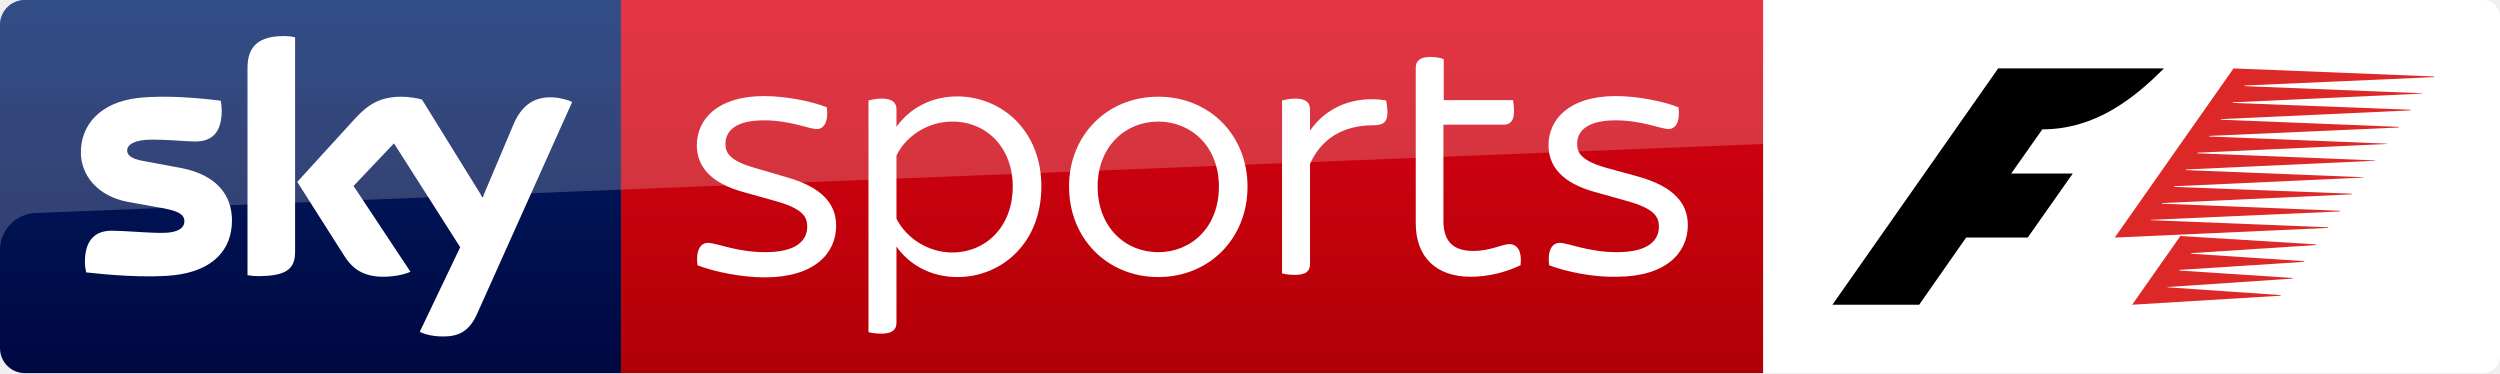
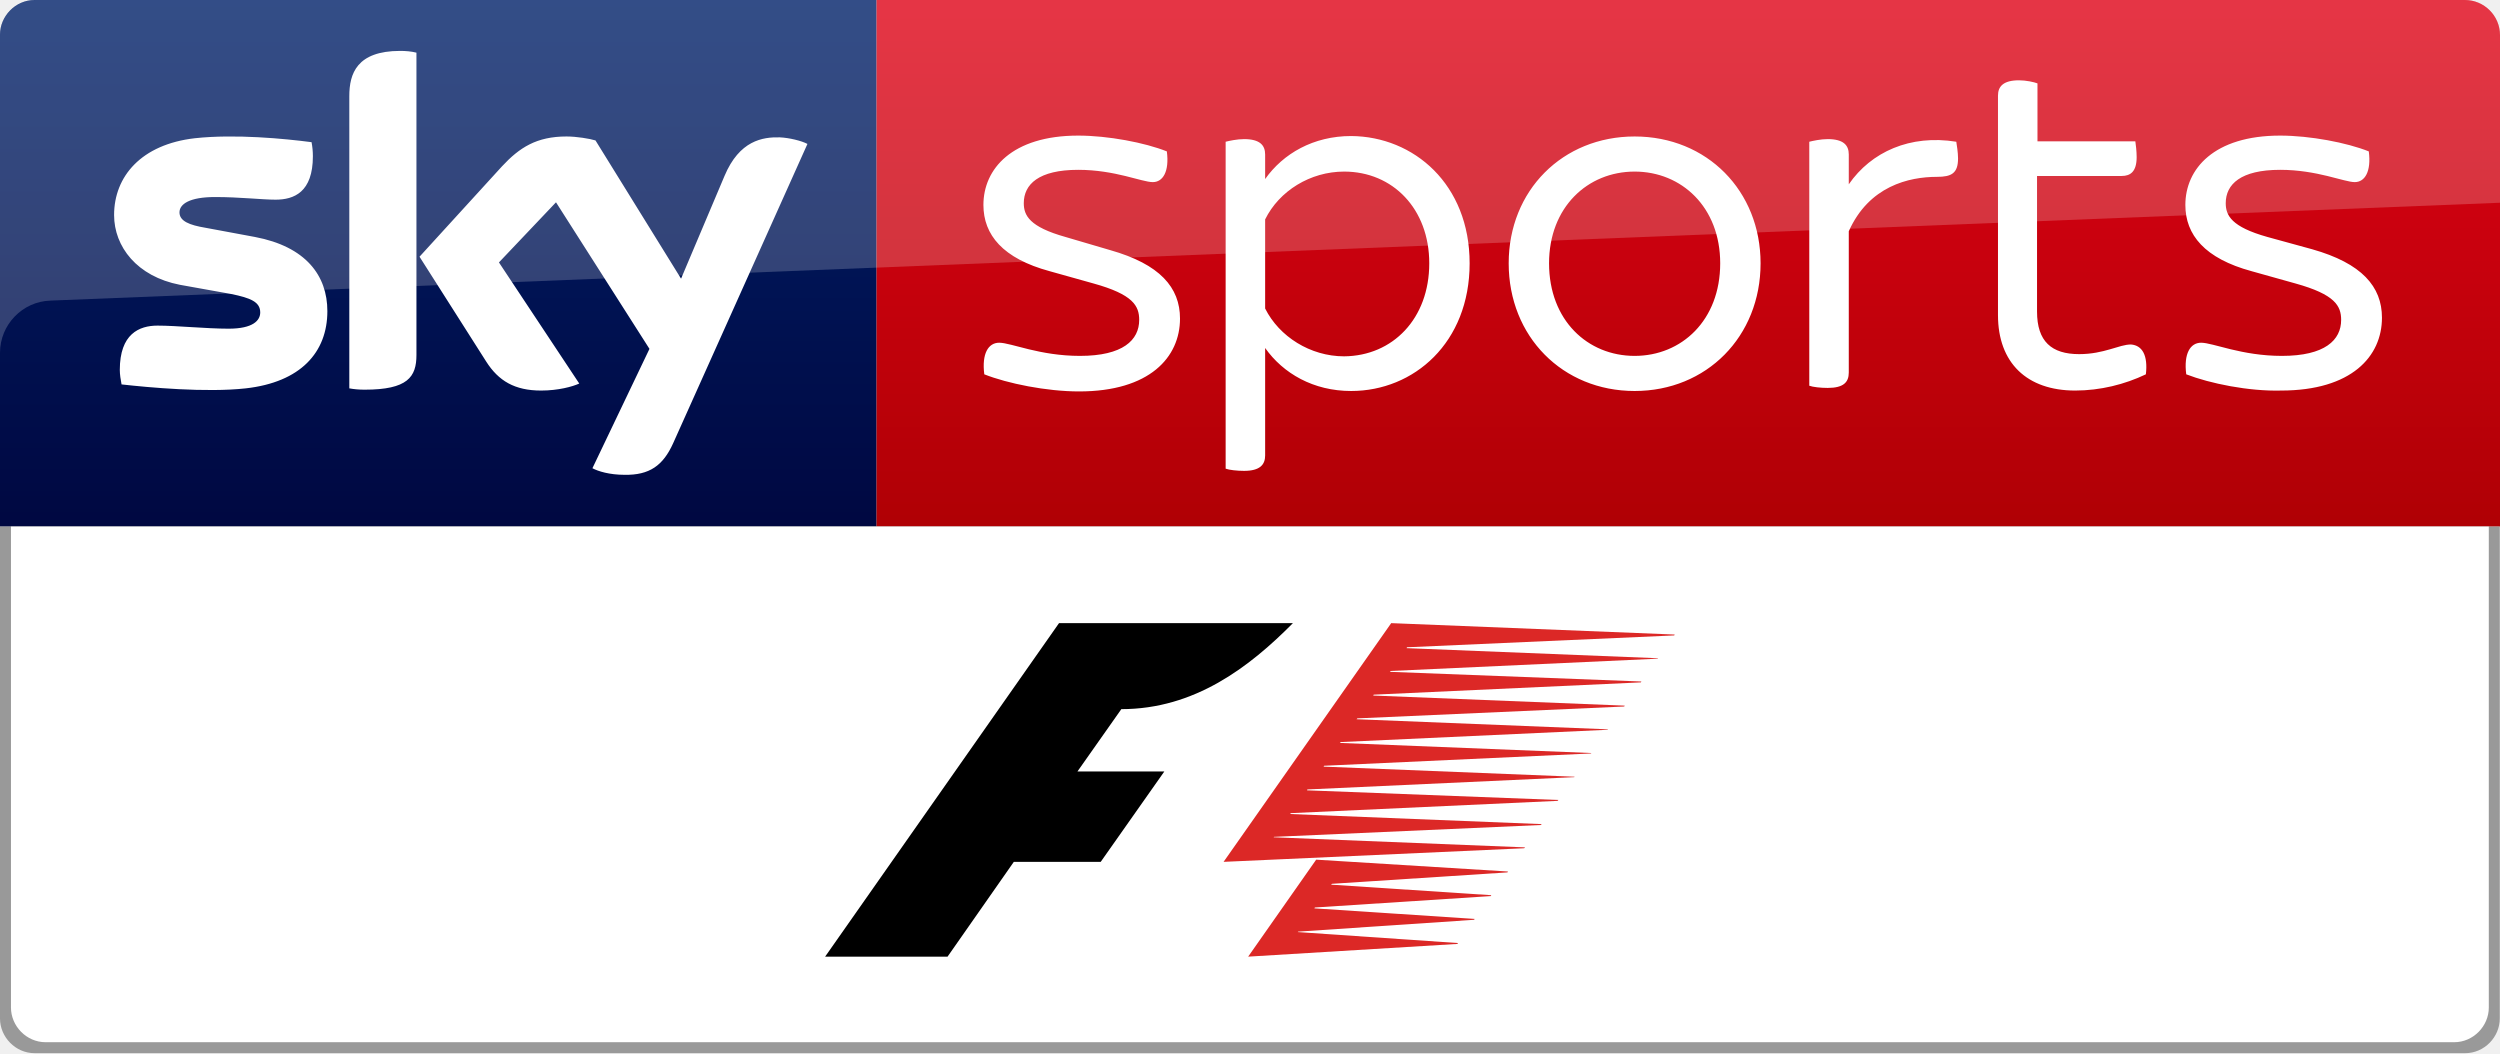
- <svg xmlns="http://www.w3.org/2000/svg" width="212.72mm" height="31.75mm" version="1.1" viewBox="0 0 212.72 31.75">
-   <defs>
-     <linearGradient id="b" x1="99.851" x2="99.851" y1="138.67" y2="-27.096" gradientUnits="userSpaceOnUse">
-       <stop stop-color="#00043b" offset="0" />
-       <stop stop-color="#002672" offset="1" />
-     </linearGradient>
-     <linearGradient id="a" x1="-8599.2" x2="-8599.2" y1="-4719.4" y2="-4553.6" gradientTransform="rotate(180 -4107.9 -2290.4)" gradientUnits="userSpaceOnUse">
-       <stop stop-color="#a80002" offset="0" />
-       <stop stop-color="#ea021a" offset="1" />
-     </linearGradient>
-   </defs>
-   <g transform="translate(258.5 -49.804)">
-     <g transform="matrix(.26458 0 0 .26458 -258.5 49.804)">
-       <path d="m798.5 120c3 0 5.5-2.5 5.5-5.5v-109c0-3-2.5-5.5-5.5-5.5h-231.5v120z" fill="#fff" />
-       <path d="m695.9 22c-9.9 10-22.4 19.6-39.1 19.6l-10 14.2h19.8l-14.5 20.6h-19.8l-15.1 21.6h-27.9l53.3-76z" />
-       <path d="m697 92.4 36.5 2.5-0.1 0.2-47.7 2.9 15.5-22.1 43.7 2.7-0.1 0.2-40 2.6-0.2 0.2 36.5 2.4-0.1 0.2-40.1 2.6-0.1 0.2 36.5 2.4-0.1 0.2-40.1 2.7zm85.8-67.6-60.9 2.7-0.1 0.2 57.3 2.3-0.1 0.1-60.8 2.8-0.2 0.2 57.3 2.2-0.1 0.2-60.9 2.8-0.1 0.2 57.3 2.3-0.1 0.2-60.8 2.7-0.2 0.2 57.3 2.3-0.1 0.1-60.8 2.8-0.2 0.2 57.3 2.3-0.1 0.1-60.8 2.8-0.1 0.2 57.2 2.3-0.1 0.1-60.8 2.8-0.1 0.2 57.3 2.2-0.2 0.2-60.8 2.8-0.1 0.2 57.3 2.3-0.2 0.2-60.8 2.7-0.1 0.1 57.3 2.3-0.2 0.2-68.5 3.1 38.2-54.4 64.6 2.6z" fill="#dc2826" />
-       <path d="m199.7 0h367.3v120h-367.3z" fill="url(#a)" />
-       <path d="m199.7 120h-191.7c-4.4 0-8-3.6-8-8v-104.1c0-4.2 3.5-7.9 7.9-7.9h191.8z" fill="url(#b)" />
-       <path d="m135 106.7c1.3 0.7 3.9 1.5 7.3 1.5 5.7 0.1 8.8-2.1 11.1-7.2l30.6-68.2c-1.3-0.7-4.1-1.4-6.3-1.5-3.9-0.1-9.2 0.7-12.6 8.8l-9.9 23.4-19.5-31.5c-1.3-0.4-4.3-0.9-6.6-0.9-6.8 0-10.7 2.5-14.7 6.8l-18.8 20.6 15.2 23.9c2.8 4.4 6.5 6.6 12.5 6.6 3.9 0 7.2-0.9 8.7-1.6l-18.3-27.6 13-13.7 21.3 33.4zm-40.1-25.8c0 5-2 7.9-11.8 7.9-1.3 0-2.4-0.1-3.5-0.3v-66.6c0-5.1 1.7-10.3 11.6-10.3 1.2 0 2.5 0.1 3.7 0.4zm-20.3-10c0 9.4-6.1 16.2-18.6 17.6-9 1-22.1-0.2-28.3-0.9-0.2-1-0.4-2.3-0.4-3.3 0-8.2 4.4-10.1 8.6-10.1 4.3 0 11.1 0.7 16.2 0.7 5.6 0 7.2-1.9 7.2-3.7 0-2.4-2.2-3.3-6.6-4.2l-11.7-2.1c-9.8-1.9-15-8.7-15-15.9 0-8.8 6.2-16.1 18.4-17.5 9.2-1 20.5 0.1 26.6 0.9 0.2 1.1 0.3 2.1 0.3 3.2 0 8.2-4.3 9.9-8.5 9.9-3.2 0-8.1-0.6-13.8-0.6-5.8 0-8.1 1.6-8.1 3.5 0 2 2.3 2.9 5.9 3.5l11.3 2.1c11.6 2.2 16.5 8.8 16.5 16.9m149.7 14.4c-0.6-4.7 0.9-7.2 3.4-7.2 2.7 0 9.2 3 18.4 3 9.8 0 13.5-3.6 13.5-8.2 0-3.2-1.4-5.8-10.4-8.3l-10-2.8c-10.7-2.9-15.1-8.3-15.1-15.1 0-8.2 6.5-15.8 21.6-15.8 6.8 0 15.2 1.6 20.2 3.6 0.6 4.6-0.9 7-3.2 7-2.5 0-8.6-2.8-17-2.8-9 0-12.4 3.3-12.4 7.6 0 2.8 1.3 5.4 9.5 7.7l10.2 3c11.3 3.2 15.9 8.5 15.9 15.6 0 8.8-6.9 16.6-23 16.6-7.4 0-16.3-1.8-21.6-3.9m110.6-25.3c0 18.1-12.7 29.1-27 29.1-8.6 0-15.5-4-19.6-9.8v24.5c0 2.1-1.2 3.5-4.8 3.5-1.6 0-3.4-0.2-4.2-0.5v-74.5c0.8-0.2 2.6-0.6 4.2-0.6 3.6 0 4.8 1.4 4.8 3.5v5.6c4.1-5.8 11-9.8 19.6-9.8 14.3 0.1 27 11 27 29m-9.2 0c0-12.4-8.3-20.9-19.4-20.9-7.7 0-14.8 4.4-18 10.9v20.3c3.2 6.4 10.3 10.9 18 10.9 11.1-0.1 19.4-8.6 19.4-21.2m18.1 0c0-16.6 12.3-28.9 28.7-28.9 16.5 0 28.7 12.4 28.7 28.9 0 16.7-12.3 29.1-28.7 29.1s-28.7-12.4-28.7-29.1m48.2 0c0-12.8-8.8-20.9-19.5-20.9s-19.5 8.1-19.5 20.9c0 13 8.8 21.1 19.5 21.1s19.5-8.1 19.5-21.1m54.2-23.9c0 3.4-1.5 4.2-4.8 4.2-6.4 0-15.5 2.1-20.1 12.4v32.2c0 2.2-1.2 3.5-4.8 3.5-1.6 0-3.4-0.2-4.2-0.5v-55.6c0.8-0.2 2.6-0.6 4.2-0.6 3.6 0 4.8 1.4 4.8 3.5v6.8c5.1-7.4 14-11.4 24.5-9.7 0.1 0.7 0.4 2.4 0.4 3.8m52 49.2c-0.6-4.7 0.9-7.2 3.4-7.2 2.7 0 9.2 3 18.4 3 9.8 0 13.5-3.6 13.5-8.2 0-3.2-1.4-5.8-10.4-8.3l-10-2.8c-10.7-2.9-15.1-8.3-15.1-15.1 0-8.2 6.5-15.8 21.6-15.8 6.8 0 15.2 1.6 20.2 3.6 0.6 4.6-0.9 7-3.2 7-2.4 0-8.6-2.8-17-2.8-9 0-12.4 3.3-12.4 7.6 0 2.8 1.3 5.4 9.5 7.7l10.2 2.8c11.3 3.2 15.9 8.5 15.9 15.6 0 8.8-6.9 16.6-23 16.6-7.3 0.2-16.2-1.6-21.6-3.7m-9.2 0c-4.8 2.3-10.4 3.7-16.1 3.7-11 0-17.6-6.3-17.6-17.2v-50c0-2.1 1.2-3.5 4.8-3.5 1.6 0 3.4 0.4 4.2 0.7v13.2h22.3c0.1 0.7 0.3 2.2 0.3 3.6 0 3.3-1.4 4.3-3.4 4.3h-19.3v30.9c0 6.8 3.3 9.7 9.6 9.7 5.7 0 9.1-2.2 11.8-2.2 2.6 0.2 3.9 2.5 3.4 6.8" fill="#fff" />
-       <path d="m8 0h559v46.3l-555.5 22.2c-6.4 0.2-11.5 5.5-11.5 11.9v-72.4c0-4.4 3.6-8 8-8z" fill="#fff" opacity=".2" />
-     </g>
+ <svg xmlns="http://www.w3.org/2000/svg" id="svg20" width="569.7" height="240" version="1.1" viewBox="0 0 569.7 240">
+   <linearGradient id="a" x1="-8600.5" x2="-8600.5" y1="-4719.1" y2="-4553.4" gradientTransform="rotate(180 -4107.9 -2290.2)" gradientUnits="userSpaceOnUse">
+     <stop id="stop2" stop-color="#a80002" offset="0" />
+     <stop id="stop4" stop-color="#ea021a" offset="1" />
+   </linearGradient>
+   <path id="path7" d="m199.7 0h362c4.4 0 8 3.6 8 8v112h-370z" fill="url(#a)" />
+   <linearGradient id="b" x1="99.851" x2="99.851" y1="138.67" y2="-27.096" gradientUnits="userSpaceOnUse">
+     <stop id="stop9" stop-color="#00043b" offset="0" />
+     <stop id="stop11" stop-color="#002672" offset="1" />
+   </linearGradient>
+   <path id="path14" d="M 199.7,120 H 0 V 7.9 C 0,3.7 3.5,0 7.9,0 h 191.8 z" fill="url(#b)" />
+   <path id="path16" d="m8 0h553.7c4.4 0 8 3.6 8 8v38.2l-558.2 22.3c-6.4 0.2-11.5 5.5-11.5 11.9v-72.4c0-4.4 3.6-8 8-8z" fill="#fff" opacity=".2" />
+   <path id="path18" d="m135 106.7c1.3 0.7 3.9 1.5 7.3 1.5 5.7 0.1 8.8-2.1 11.1-7.2l30.6-68.2c-1.3-0.7-4.1-1.4-6.3-1.5-3.9-0.1-9.2 0.7-12.6 8.8l-9.9 23.4-19.5-31.5c-1.3-0.4-4.3-0.9-6.6-0.9-6.8 0-10.7 2.5-14.7 6.8l-18.8 20.6 15.2 23.9c2.8 4.4 6.5 6.6 12.5 6.6 3.9 0 7.2-0.9 8.7-1.6l-18.3-27.6 13-13.7 21.3 33.4zm-40.1-25.8c0 5-2 7.9-11.8 7.9-1.3 0-2.4-0.1-3.5-0.3v-66.6c0-5.1 1.7-10.3 11.6-10.3 1.2 0 2.5 0.1 3.7 0.4zm-20.3-10c0 9.4-6.1 16.2-18.6 17.6-9 1-22.1-0.2-28.3-0.9-0.2-1-0.4-2.3-0.4-3.3 0-8.2 4.4-10.1 8.6-10.1 4.3 0 11.1 0.7 16.2 0.7 5.6 0 7.2-1.9 7.2-3.7 0-2.4-2.2-3.3-6.6-4.2l-11.7-2.1c-9.8-1.9-15-8.7-15-15.9 0-8.8 6.2-16.1 18.4-17.5 9.2-1 20.5 0.1 26.6 0.9 0.2 1.1 0.3 2.1 0.3 3.2 0 8.2-4.3 9.9-8.5 9.9-3.2 0-8.1-0.6-13.8-0.6-5.8 0-8.1 1.6-8.1 3.5 0 2 2.3 2.9 5.9 3.5l11.3 2.1c11.6 2.2 16.5 8.8 16.5 16.9m149.7 14.4c-0.6-4.7 0.9-7.2 3.4-7.2 2.7 0 9.2 3 18.4 3 9.8 0 13.5-3.6 13.5-8.2 0-3.2-1.4-5.8-10.4-8.3l-10-2.8c-10.7-2.9-15.1-8.3-15.1-15.1 0-8.2 6.5-15.8 21.6-15.8 6.8 0 15.2 1.6 20.2 3.6 0.6 4.6-0.9 7-3.2 7-2.5 0-8.6-2.8-17-2.8-9 0-12.4 3.3-12.4 7.6 0 2.8 1.3 5.4 9.5 7.7l10.2 3c11.3 3.2 15.9 8.5 15.9 15.6 0 8.8-6.9 16.6-23 16.6-7.4 0-16.3-1.8-21.6-3.9m110.6-25.3c0 18.1-12.7 29.1-27 29.1-8.6 0-15.5-4-19.6-9.8v24.5c0 2.1-1.2 3.5-4.8 3.5-1.6 0-3.4-0.2-4.2-0.5v-74.5c0.8-0.2 2.6-0.6 4.2-0.6 3.6 0 4.8 1.4 4.8 3.5v5.6c4.1-5.8 11-9.8 19.6-9.8 14.3 0.1 27 11 27 29m-9.2 0c0-12.4-8.3-20.9-19.4-20.9-7.7 0-14.8 4.4-18 10.9v20.3c3.2 6.4 10.3 10.9 18 10.9 11.1-0.1 19.4-8.6 19.4-21.2m18.1 0c0-16.6 12.3-28.9 28.7-28.9 16.5 0 28.7 12.4 28.7 28.9 0 16.7-12.3 29.1-28.7 29.1s-28.7-12.4-28.7-29.1m48.2 0c0-12.8-8.8-20.9-19.5-20.9s-19.5 8.1-19.5 20.9c0 13 8.8 21.1 19.5 21.1s19.5-8.1 19.5-21.1m54.2-23.9c0 3.4-1.5 4.2-4.8 4.2-6.4 0-15.5 2.1-20.1 12.4v32.2c0 2.2-1.2 3.5-4.8 3.5-1.6 0-3.4-0.2-4.2-0.5v-55.6c0.8-0.2 2.6-0.6 4.2-0.6 3.6 0 4.8 1.4 4.8 3.5v6.8c5.1-7.4 14-11.4 24.5-9.7 0.1 0.7 0.4 2.4 0.4 3.8m52 49.2c-0.6-4.7 0.9-7.2 3.4-7.2 2.7 0 9.2 3 18.4 3 9.8 0 13.5-3.6 13.5-8.2 0-3.2-1.4-5.8-10.4-8.3l-10-2.8c-10.7-2.9-15.1-8.3-15.1-15.1 0-8.2 6.5-15.8 21.6-15.8 6.8 0 15.2 1.6 20.2 3.6 0.6 4.6-0.9 7-3.2 7-2.4 0-8.6-2.8-17-2.8-9 0-12.4 3.3-12.4 7.6 0 2.8 1.3 5.4 9.5 7.7l10.2 2.8c11.3 3.2 15.9 8.5 15.9 15.6 0 8.8-6.9 16.6-23 16.6-7.3 0.2-16.2-1.6-21.6-3.7m-9.2 0c-4.8 2.3-10.4 3.7-16.1 3.7-11 0-17.6-6.3-17.6-17.2v-50c0-2.1 1.2-3.5 4.8-3.5 1.6 0 3.4 0.4 4.2 0.7v13.2h22.3c0.1 0.7 0.3 2.2 0.3 3.6 0 3.3-1.4 4.3-3.4 4.3h-19.3v30.9c0 6.8 3.3 9.7 9.6 9.7 5.7 0 9.1-2.2 11.8-2.2 2.6 0.2 3.9 2.5 3.4 6.8" fill="#fff" />
+   <path id="path24-6-6-7" d="m7.9 240c-4.4 0-7.9-3.7-7.9-7.9v-112.1h569.65v112.1c1e-5 4.2-3.5 7.9-7.9 7.9z" fill="#999" />
+   <path id="path24-6-6-7-2" d="m10.4 237.5c-4.4 0-7.9-3.7-7.9-7.9v-109.6h564.65v109.6c1e-5 4.2-3.5 7.9-7.9 7.9z" fill="#fff" />
+   <g id="g12" transform="translate(-401.27 120)">
+     <path id="path8" d="m695.9 22c-9.9 10-22.4 19.6-39.1 19.6l-10 14.2h19.8l-14.5 20.6h-19.8l-15.1 21.6h-27.9l53.3-76z" />
+     <path id="path10" d="m697 92.4 36.5 2.5-0.1 0.2-47.7 2.9 15.5-22.1 43.7 2.7-0.1 0.2-40 2.6-0.2 0.2 36.5 2.4-0.1 0.2-40.1 2.6-0.1 0.2 36.5 2.4-0.1 0.2-40.1 2.7zm85.8-67.6-60.9 2.7-0.1 0.2 57.3 2.3-0.1 0.1-60.8 2.8-0.2 0.2 57.3 2.2-0.1 0.2-60.9 2.8-0.1 0.2 57.3 2.3-0.1 0.2-60.8 2.7-0.2 0.2 57.3 2.3-0.1 0.1-60.8 2.8-0.2 0.2 57.3 2.3-0.1 0.1-60.8 2.8-0.1 0.2 57.2 2.3-0.1 0.1-60.8 2.8-0.1 0.2 57.3 2.2-0.2 0.2-60.8 2.8-0.1 0.2 57.3 2.3-0.2 0.2-60.8 2.7-0.1 0.1 57.3 2.3-0.2 0.2-68.5 3.1 38.2-54.4 64.6 2.6z" fill="#dc2826" />
  </g>
</svg>
